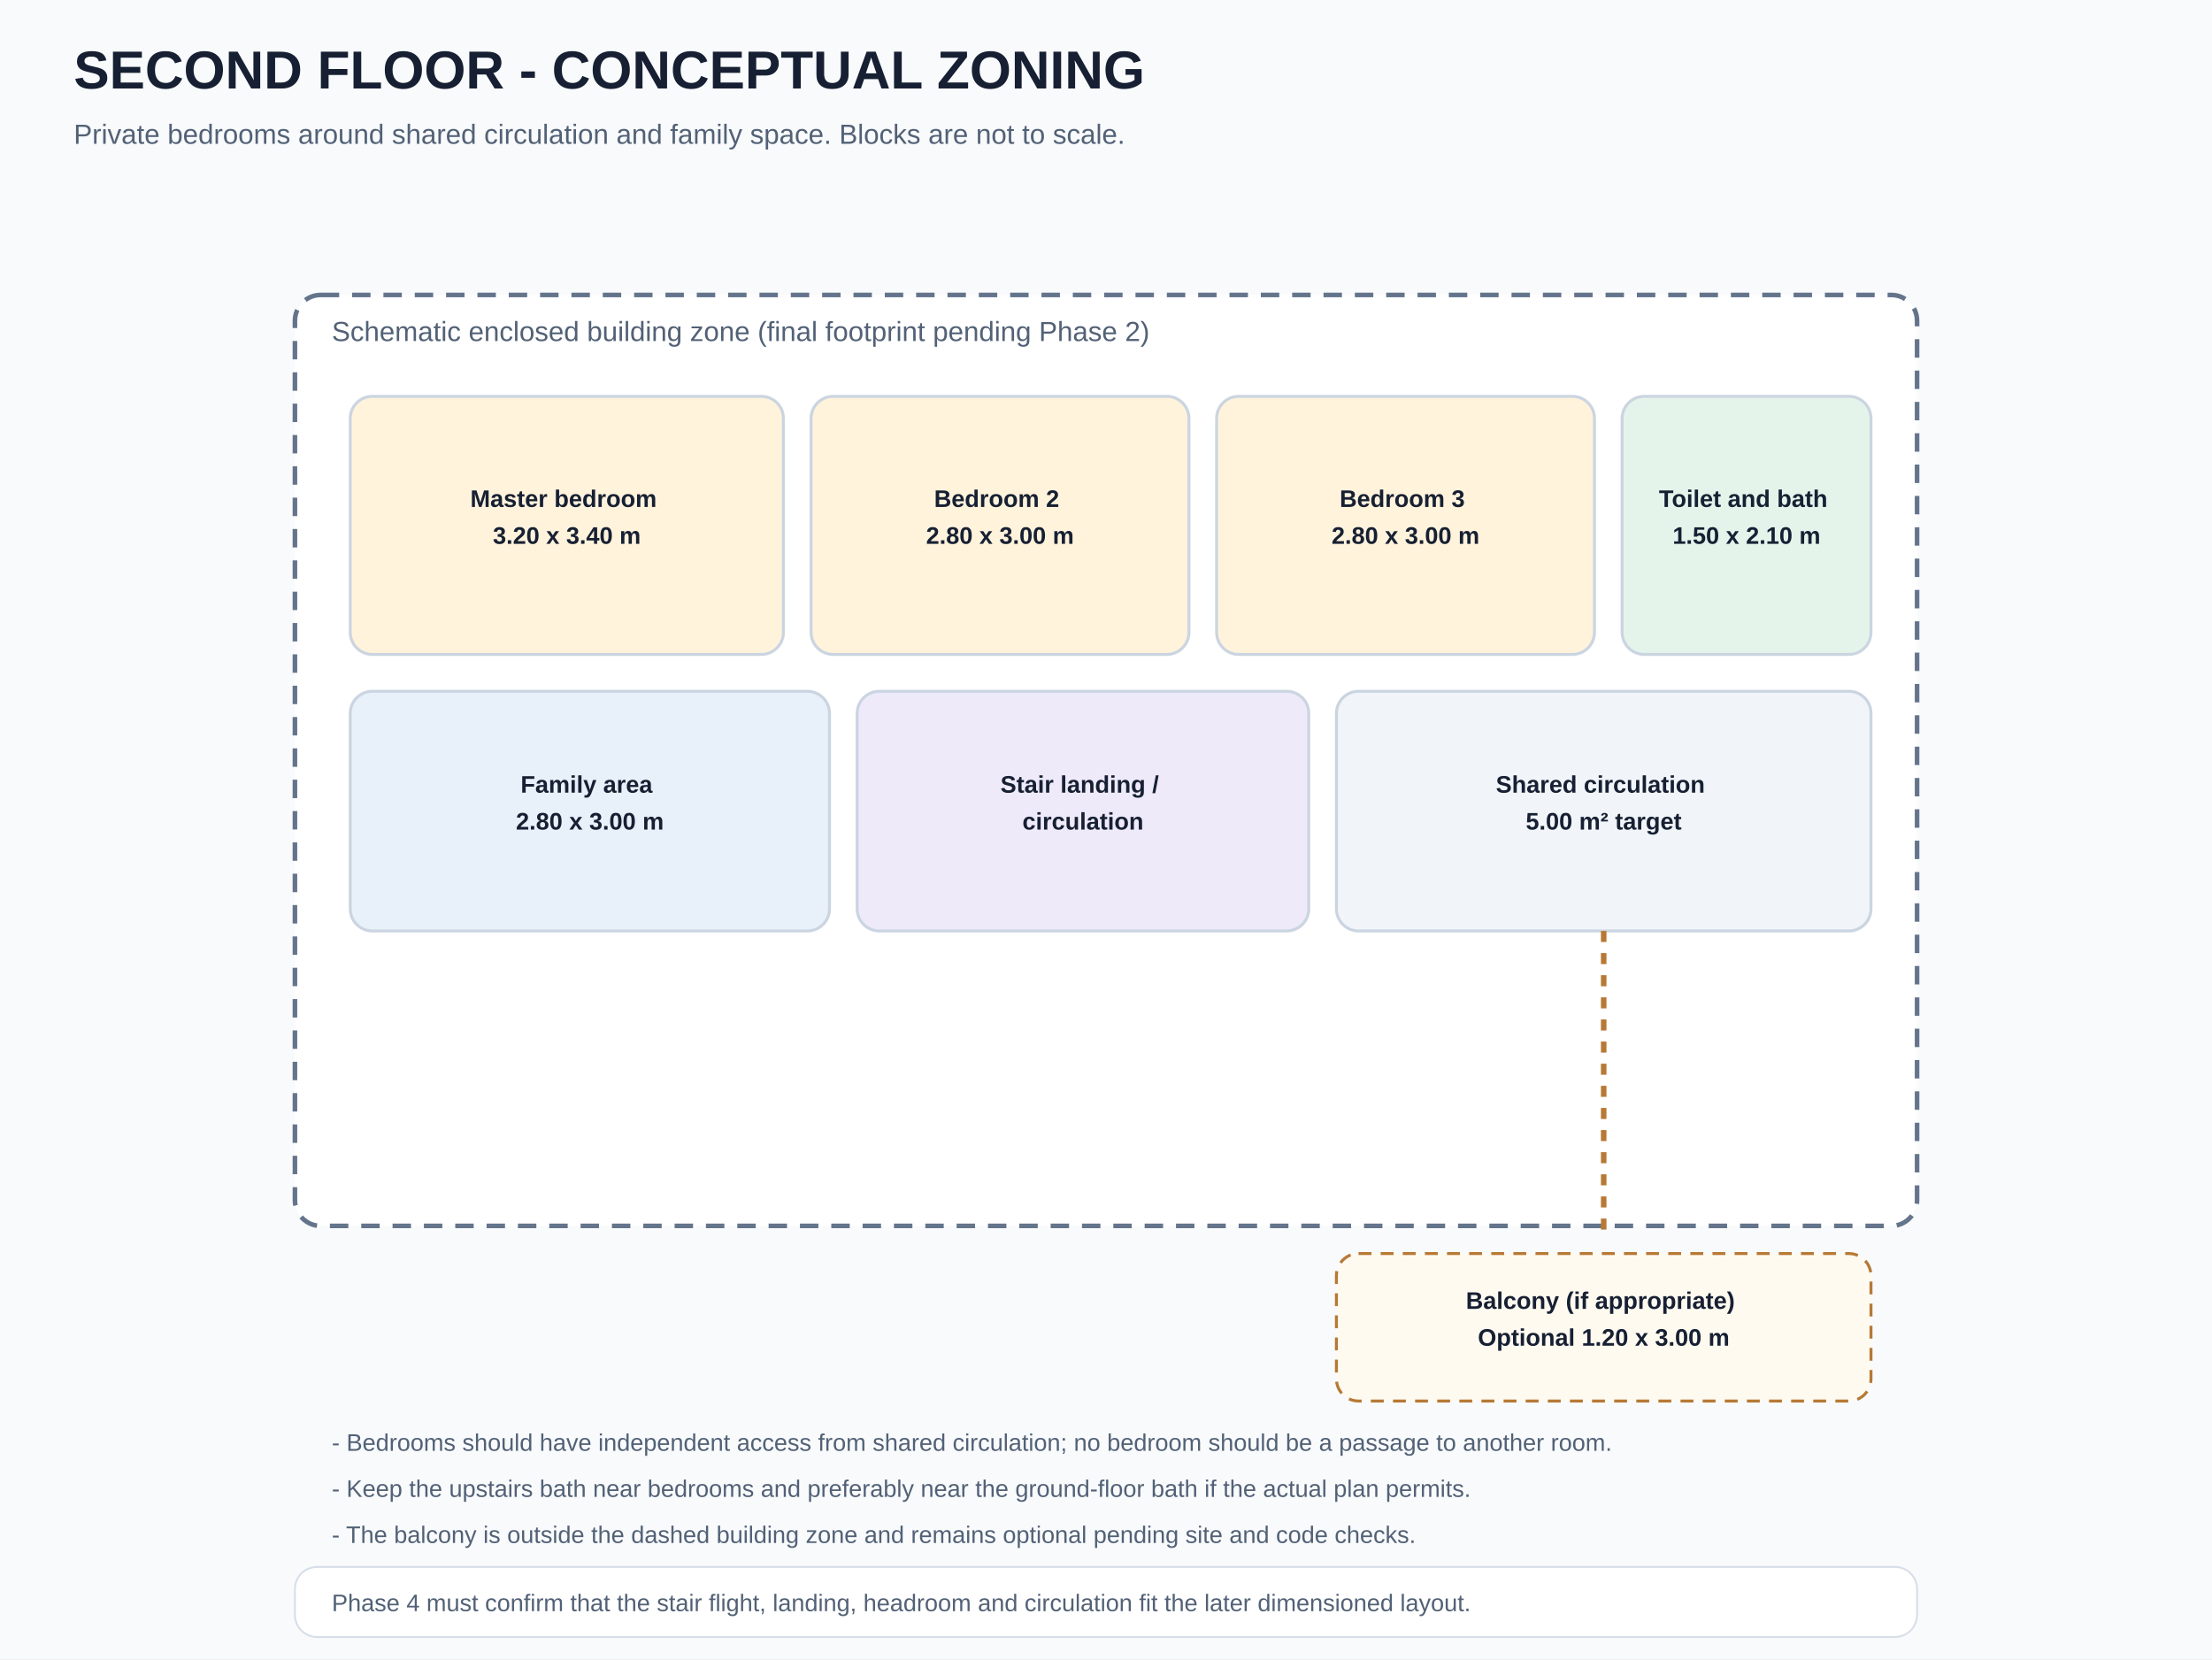
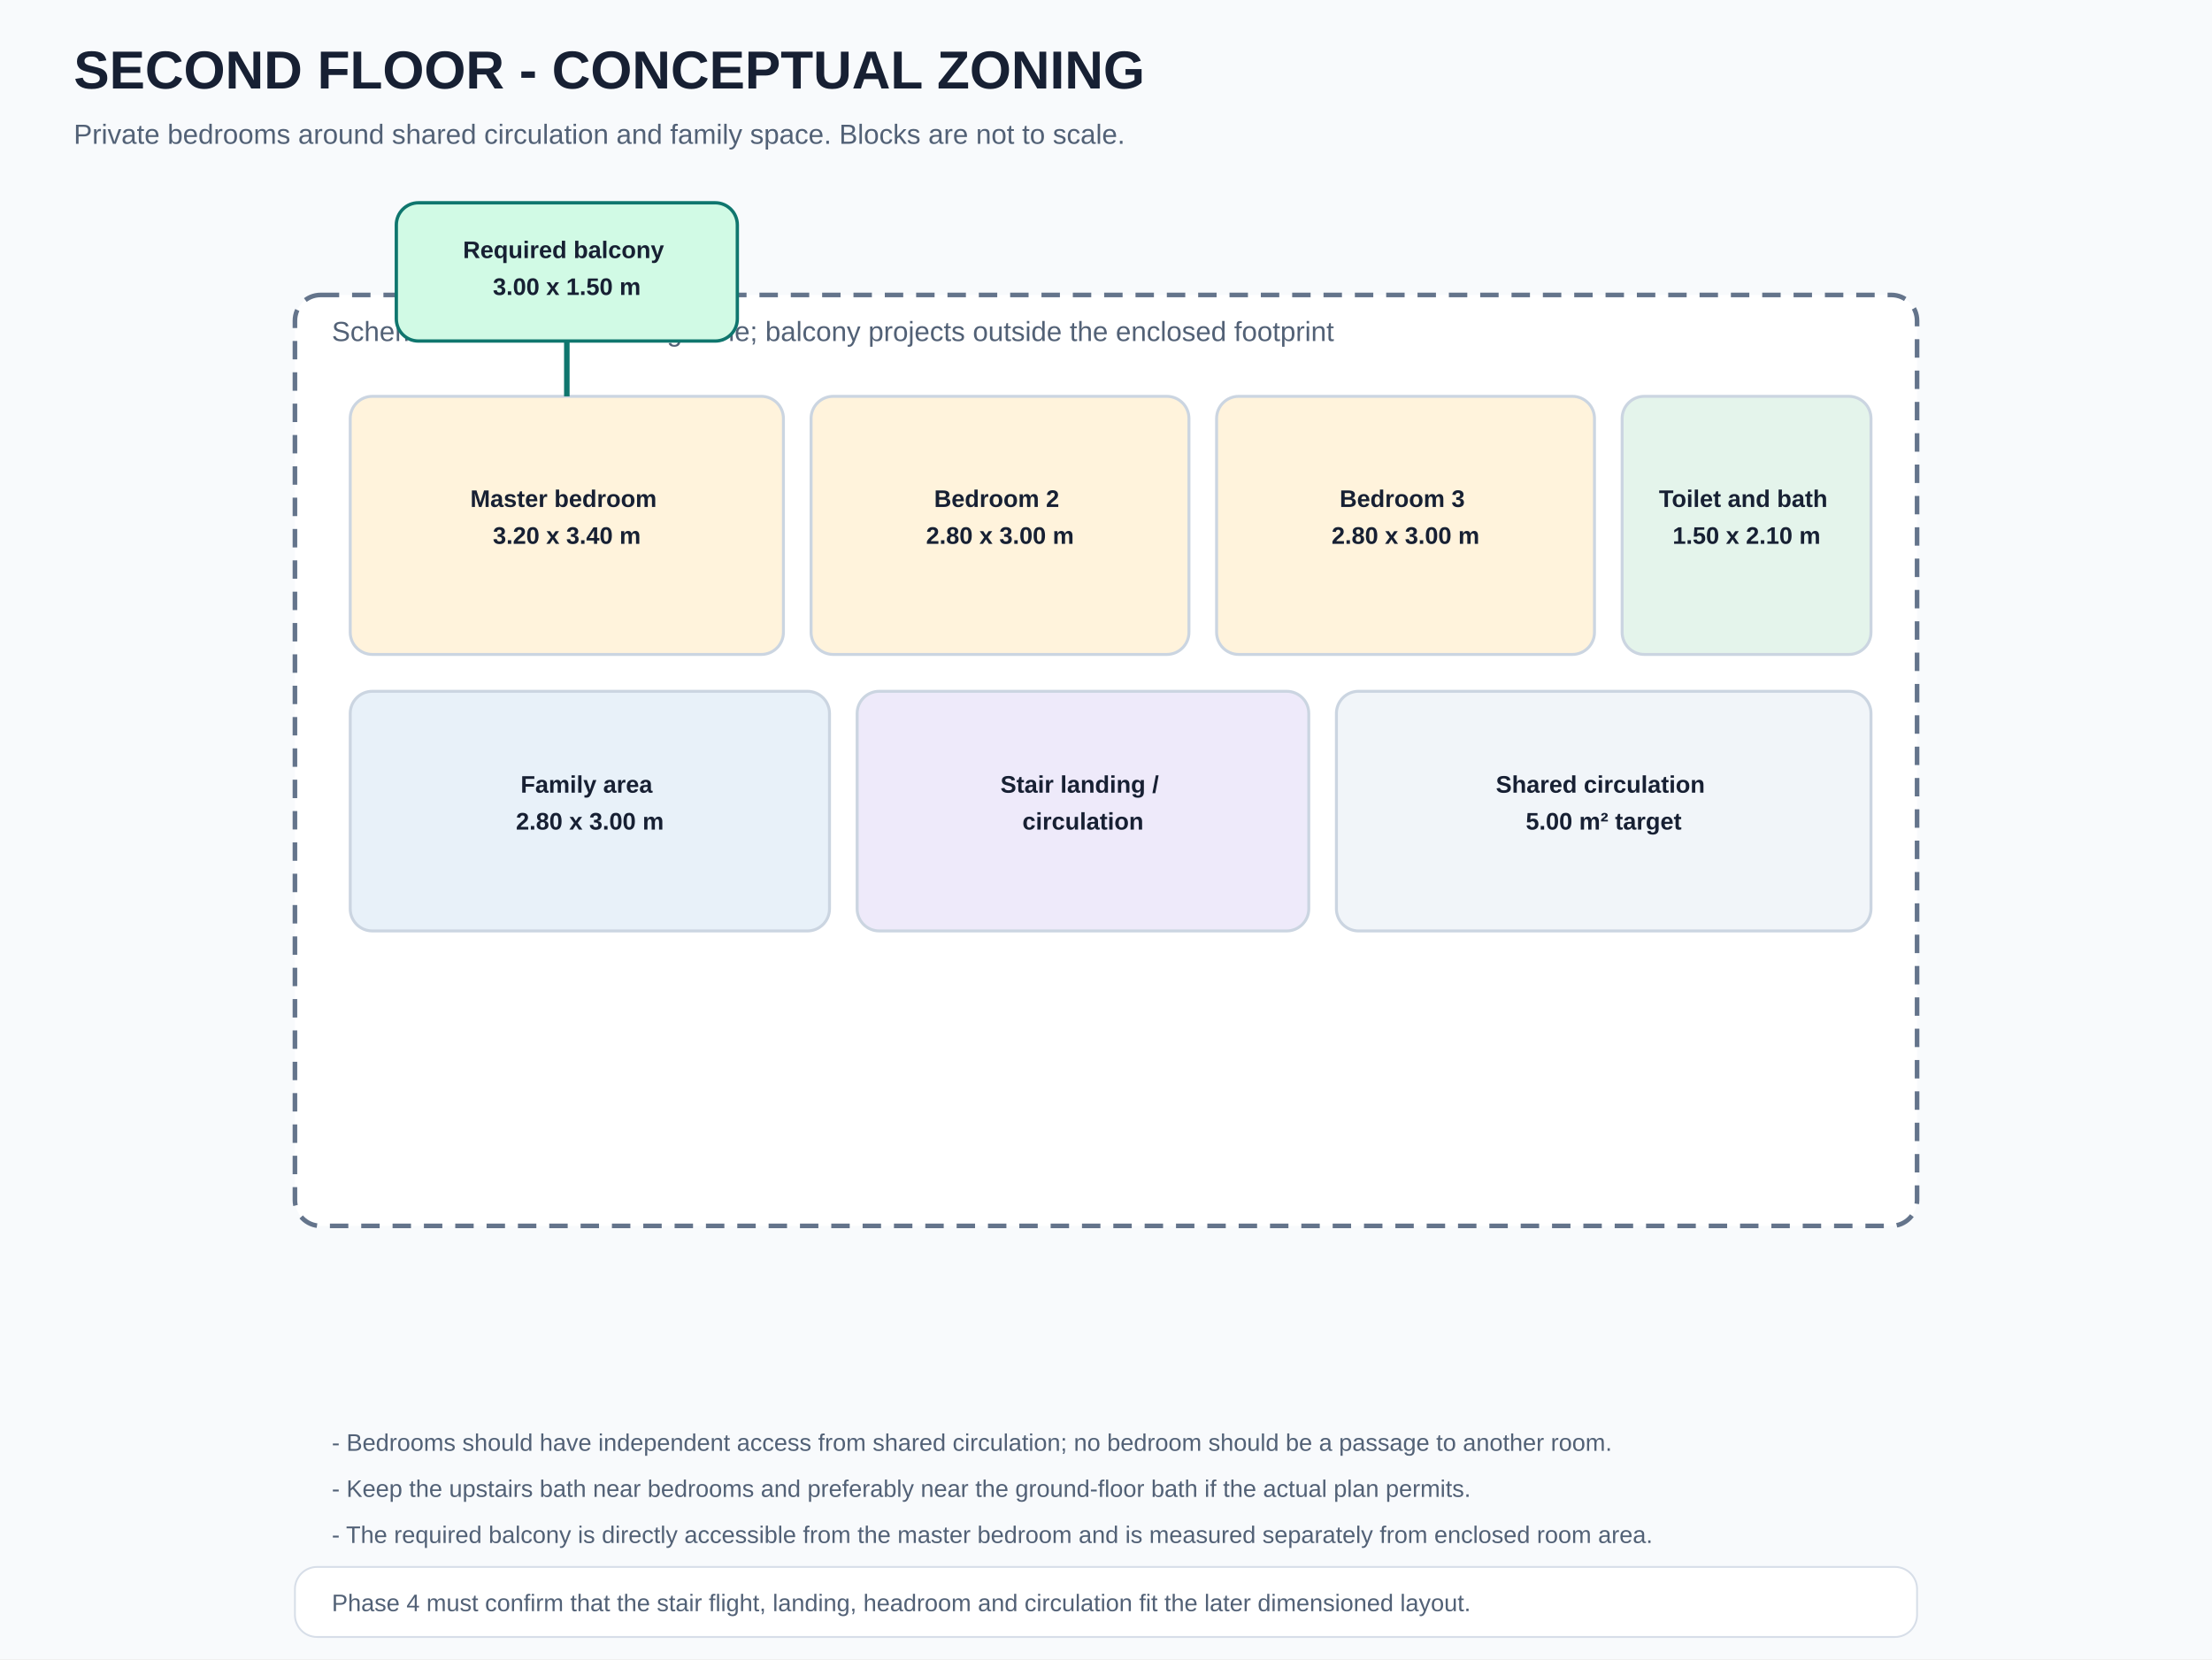
<svg xmlns="http://www.w3.org/2000/svg" width="1200" height="900" viewBox="0 0 1200 900" role="img" aria-labelledby="title description">
  <style>
    text{font-family:Arial,Helvetica,sans-serif;fill:#172033}
    .title{font-size:29px;font-weight:700}
    .sub{font-size:15px;fill:#526176}
    .zone-title{font-size:14px;font-weight:700}
    .zone-size{font-size:12px;fill:#526176}
    .node-label{font-size:13px;font-weight:600}
    .note{font-size:13px;fill:#526176}
  </style>
  <rect width="1200" height="900" fill="#f8fafc" />
  <text class="title" x="40" y="48">SECOND FLOOR - CONCEPTUAL ZONING</text>
  <text class="sub" x="40" y="78">Private bedrooms around shared circulation and family space. Blocks are not to scale.</text>
  <rect x="160" y="160" width="880" height="505" rx="14" fill="#ffffff" stroke="#64748b" stroke-width="2.5" stroke-dasharray="10 7" />
-   <text class="sub" x="180" y="185">Schematic enclosed building zone (final footprint pending Phase 2)</text>
+   <text class="sub" x="180" y="185">Schematic enclosed building zone; balcony projects outside the enclosed footprint</text>
  <g>
    <rect x="190" y="215" width="235" height="140" rx="12" fill="#fff3dc" stroke="#cbd5e1" stroke-width="1.6" />
    <text class="node-label" x="307.5" y="275" text-anchor="middle">
      <tspan x="307.5" dy="0">Master bedroom</tspan>
      <tspan x="307.5" dy="20">3.20 x 3.40 m</tspan>
    </text>
  </g>
  <g>
    <rect x="440" y="215" width="205" height="140" rx="12" fill="#fff3dc" stroke="#cbd5e1" stroke-width="1.6" />
    <text class="node-label" x="542.5" y="275" text-anchor="middle">
      <tspan x="542.5" dy="0">Bedroom 2</tspan>
      <tspan x="542.5" dy="20">2.80 x 3.00 m</tspan>
    </text>
  </g>
  <g>
    <rect x="660" y="215" width="205" height="140" rx="12" fill="#fff3dc" stroke="#cbd5e1" stroke-width="1.6" />
    <text class="node-label" x="762.5" y="275" text-anchor="middle">
      <tspan x="762.5" dy="0">Bedroom 3</tspan>
      <tspan x="762.5" dy="20">2.80 x 3.00 m</tspan>
    </text>
  </g>
  <g>
    <rect x="880" y="215" width="135" height="140" rx="12" fill="#e4f4eb" stroke="#cbd5e1" stroke-width="1.6" />
    <text class="node-label" x="947.5" y="275" text-anchor="middle">
      <tspan x="947.5" dy="0">Toilet and bath</tspan>
      <tspan x="947.5" dy="20">1.50 x 2.10 m</tspan>
    </text>
  </g>
  <g>
    <rect x="190" y="375" width="260" height="130" rx="12" fill="#e8f1f9" stroke="#cbd5e1" stroke-width="1.6" />
    <text class="node-label" x="320" y="430" text-anchor="middle">
      <tspan x="320" dy="0">Family area</tspan>
      <tspan x="320" dy="20">2.80 x 3.00 m</tspan>
    </text>
  </g>
  <g>
    <rect x="465" y="375" width="245" height="130" rx="12" fill="#eeeafa" stroke="#cbd5e1" stroke-width="1.6" />
    <text class="node-label" x="587.5" y="430" text-anchor="middle">
      <tspan x="587.5" dy="0">Stair landing /</tspan>
      <tspan x="587.5" dy="20">circulation</tspan>
    </text>
  </g>
  <g>
    <rect x="725" y="375" width="290" height="130" rx="12" fill="#f1f5f9" stroke="#cbd5e1" stroke-width="1.6" />
    <text class="node-label" x="870" y="430" text-anchor="middle">
      <tspan x="870" dy="0">Shared circulation</tspan>
      <tspan x="870" dy="20">5.00 m² target</tspan>
    </text>
  </g>
  <g>
-     <rect x="725" y="680" width="290" height="80" rx="12" fill="#fffaf0" stroke="#b77935" stroke-width="1.6" stroke-dasharray="7 5" />
-     <text class="node-label" x="870" y="710" text-anchor="middle">
-       <tspan x="870" dy="0">Balcony (if appropriate)</tspan>
-       <tspan x="870" dy="20">Optional 1.20 x 3.00 m</tspan>
+     <rect x="215" y="110" width="185" height="75" rx="12" fill="#d1fae5" stroke="#0f766e" stroke-width="1.8" />
+     <text class="node-label" x="307.5" y="140" text-anchor="middle">
+       <tspan x="307.5" dy="0">Required balcony</tspan>
+       <tspan x="307.5" dy="20">3.00 x 1.50 m</tspan>
    </text>
  </g>
-   <line x1="870" y1="505" x2="870" y2="670" stroke="#b77935" stroke-width="3" stroke-dasharray="6 6" />
+   <line x1="307.5" y1="185" x2="307.5" y2="215" stroke="#0f766e" stroke-width="3" />
  <text class="note" x="180" y="787">- Bedrooms should have independent access from shared circulation; no bedroom should be a passage to another room.</text>
  <text class="note" x="180" y="812">- Keep the upstairs bath near bedrooms and preferably near the ground-floor bath if the actual plan permits.</text>
-   <text class="note" x="180" y="837">- The balcony is outside the dashed building zone and remains optional pending site and code checks.</text>
+   <text class="note" x="180" y="837">- The required balcony is directly accessible from the master bedroom and is measured separately from enclosed room area.</text>
  <rect x="160" y="850" width="880" height="38" rx="12" fill="#ffffff" stroke="#d7dee8" />
  <text class="note" x="180" y="874">Phase 4 must confirm that the stair flight, landing, headroom and circulation fit the later dimensioned layout.</text>
</svg>
